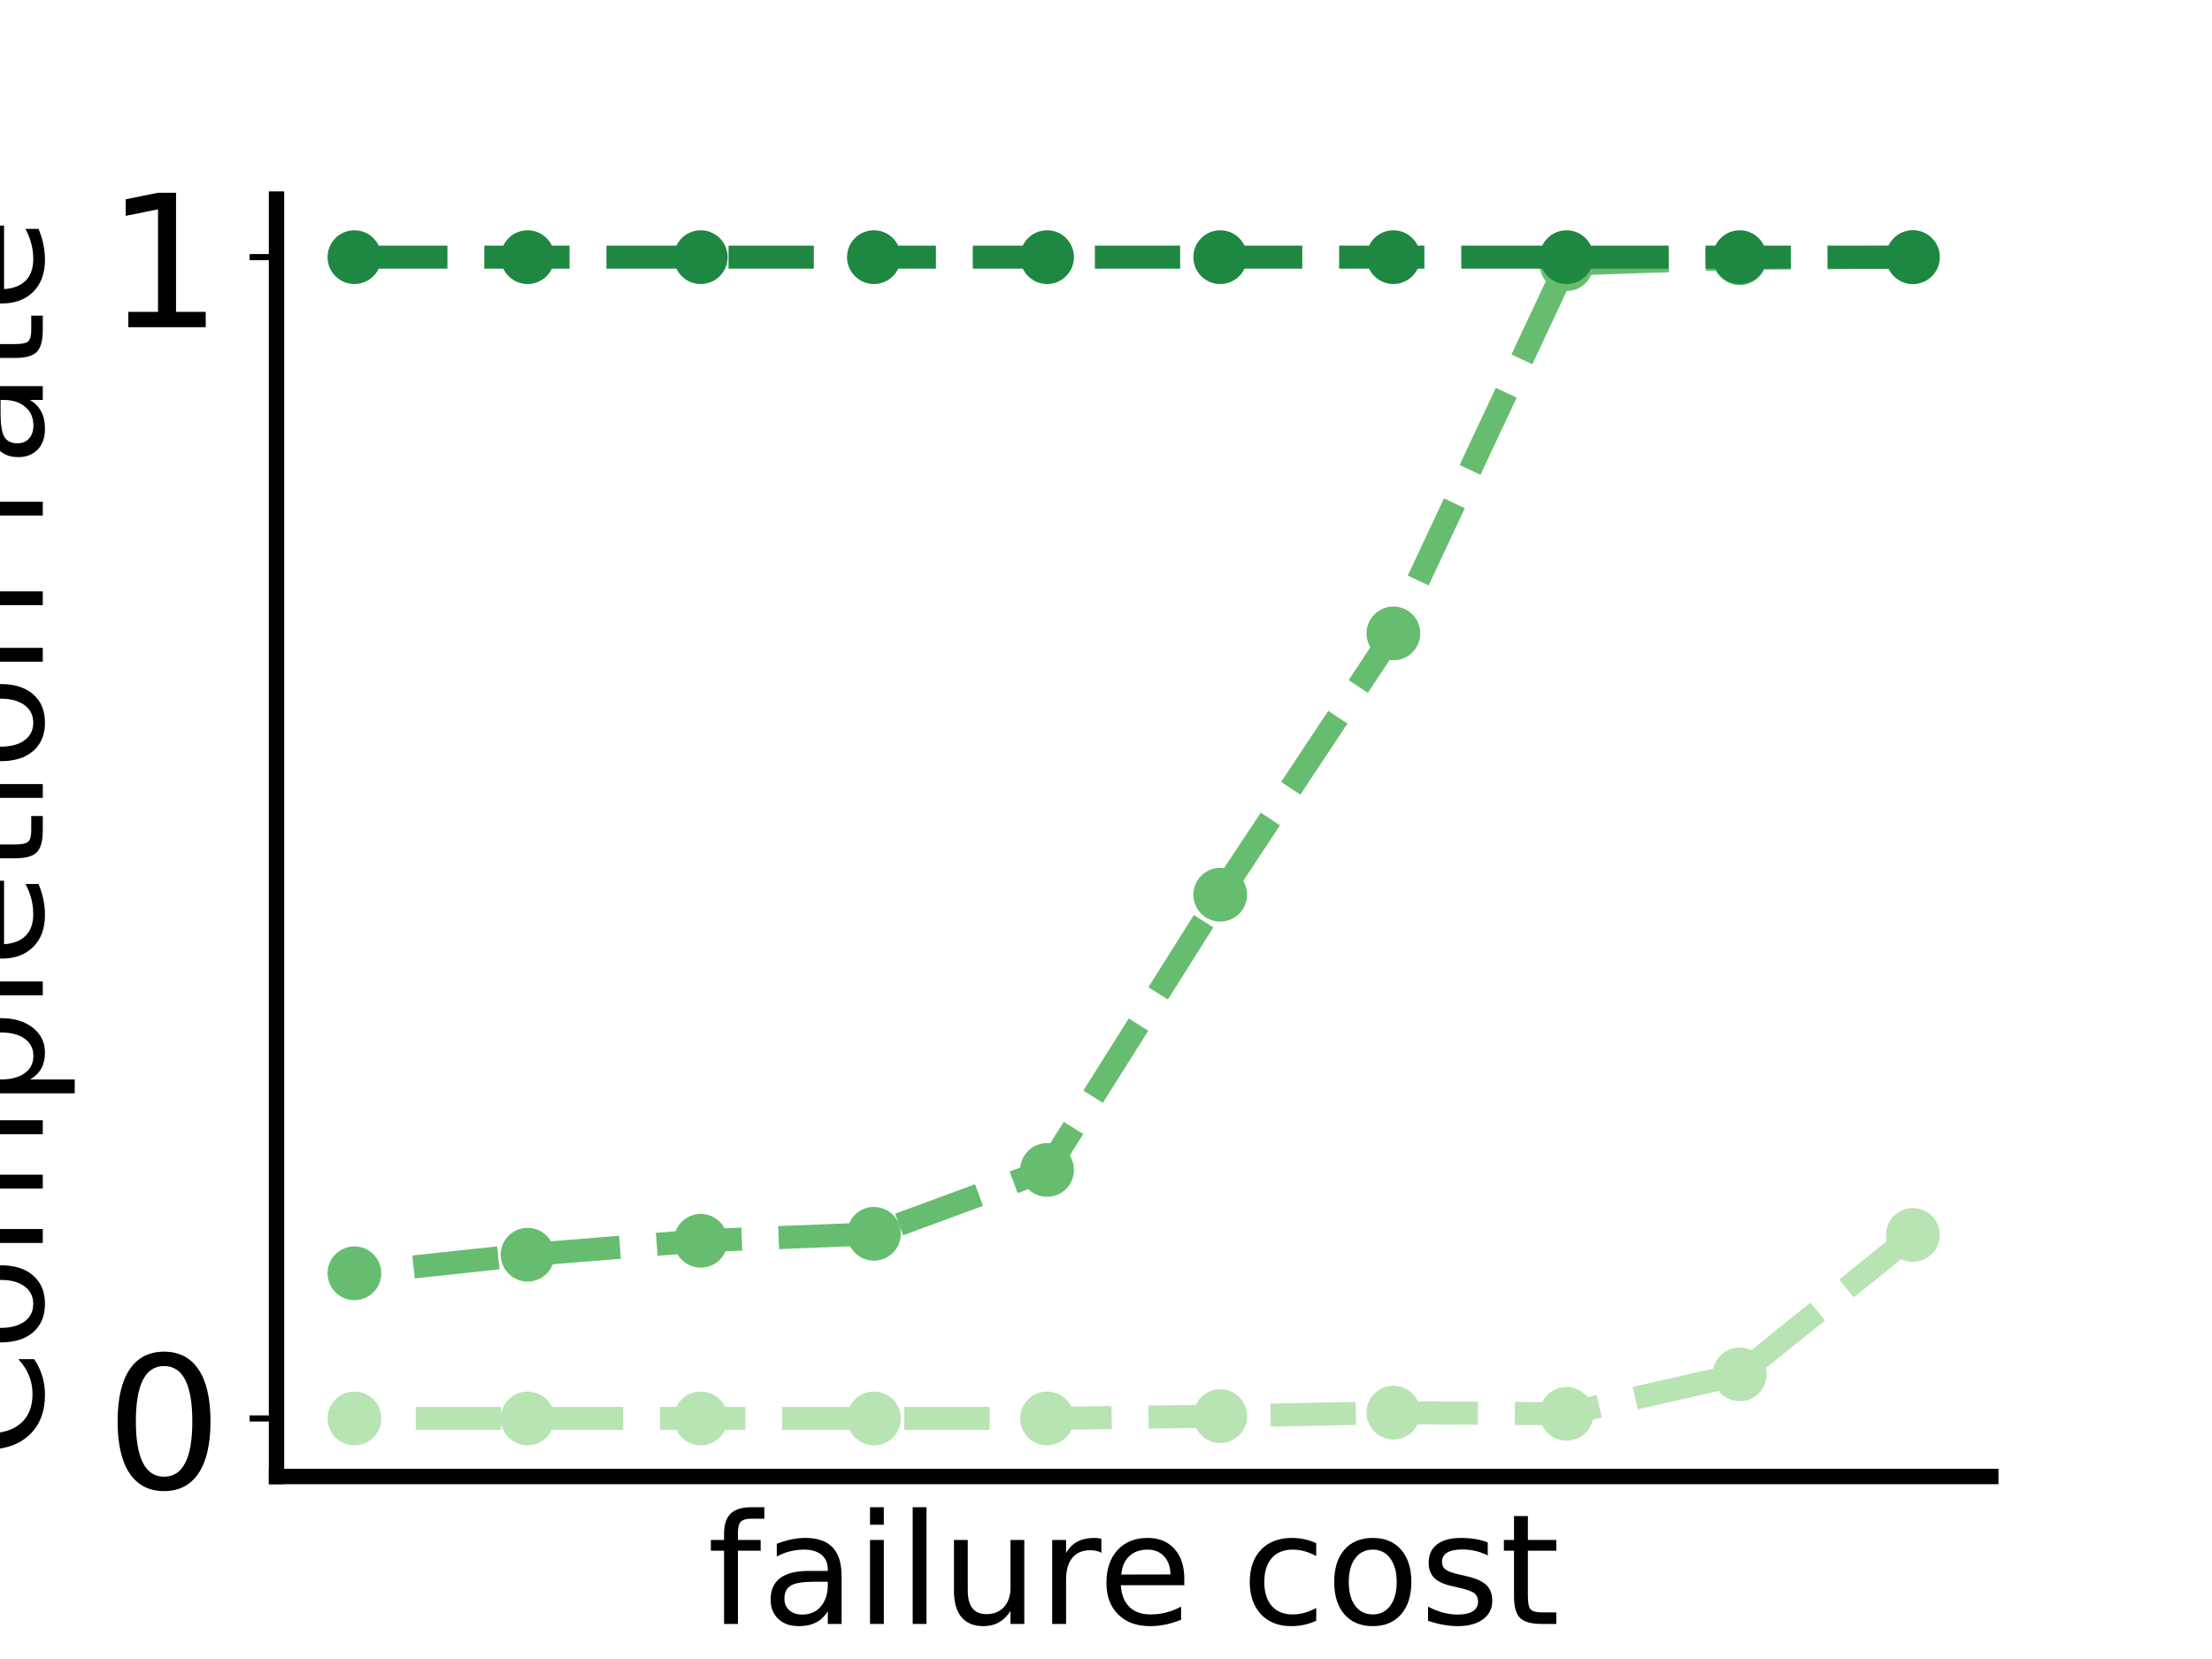
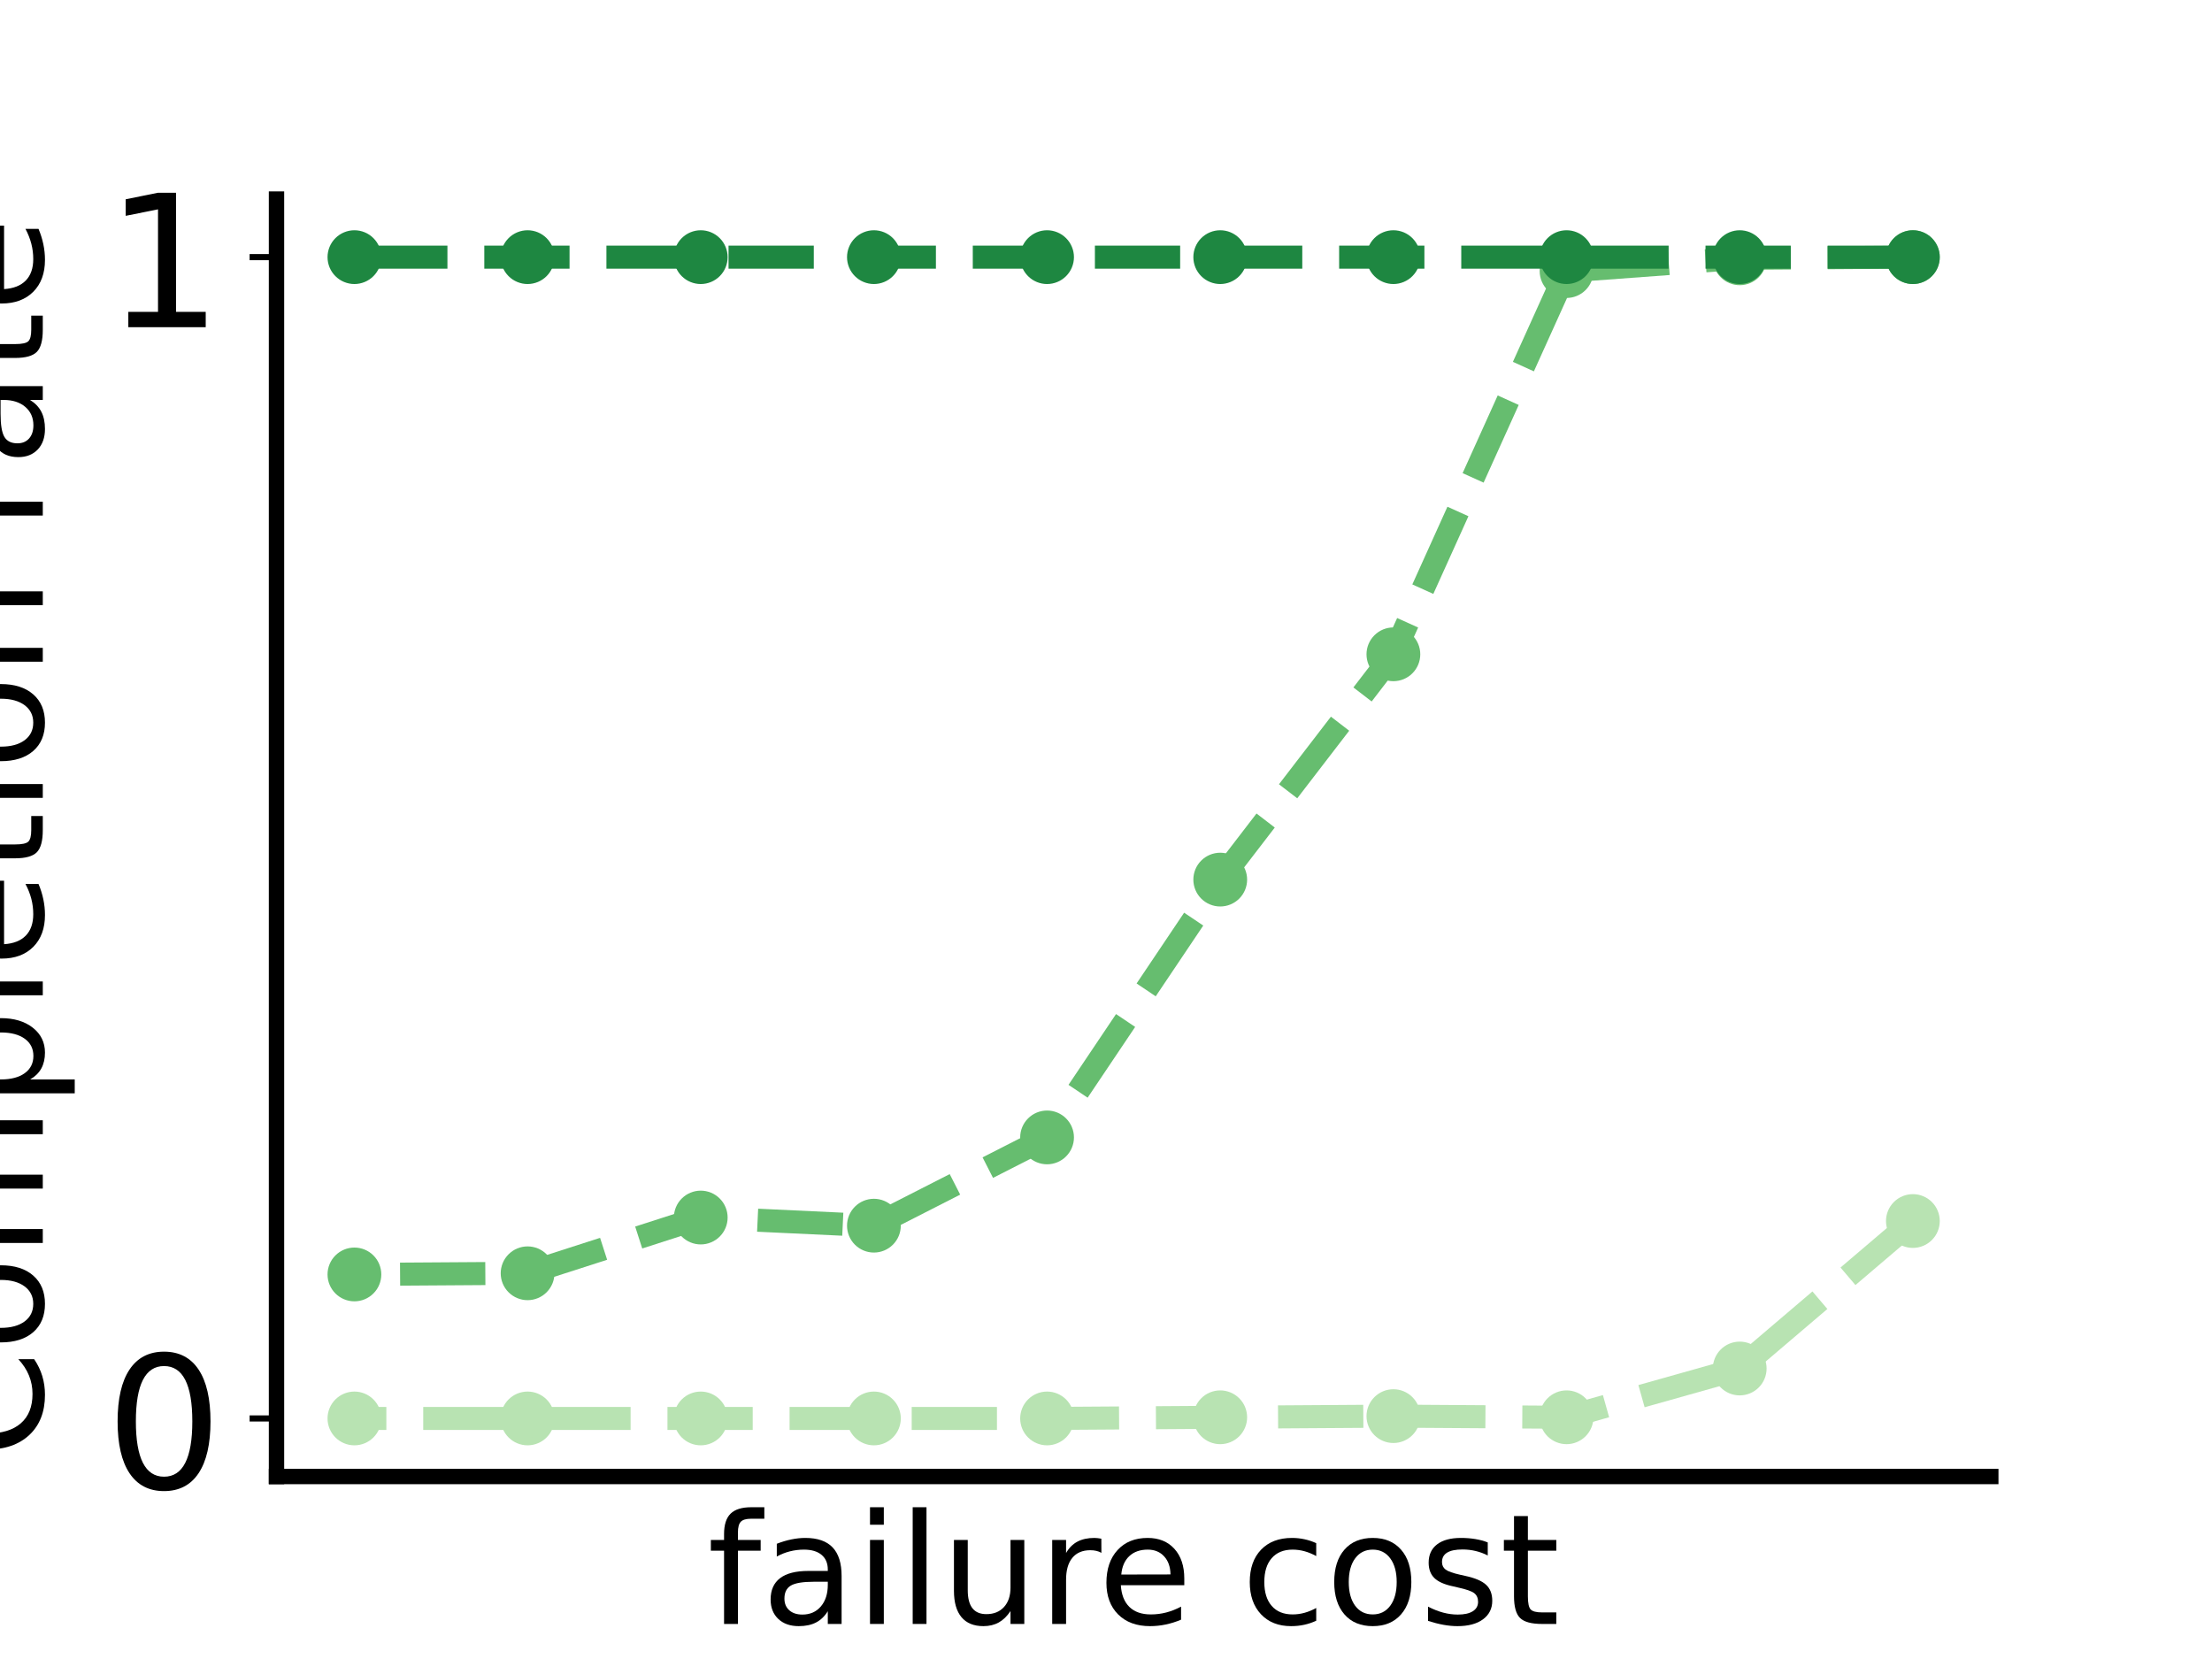
<svg xmlns="http://www.w3.org/2000/svg" xmlns:xlink="http://www.w3.org/1999/xlink" width="288pt" height="216pt" viewBox="0 0 288 216" version="1.1">
  <defs>
    <style type="text/css">*{stroke-linejoin: round; stroke-linecap: butt}</style>
  </defs>
  <g id="figure_1">
    <g id="patch_1">
      <path d="M 0 216  L 288 216  L 288 0  L 0 0  z " style="fill: #ffffff" />
    </g>
    <g id="axes_1">
      <g id="patch_2">
        <path d="M 36 192.24  L 259.2 192.24  L 259.2 25.92  L 36 25.92  z " style="fill: #ffffff" />
      </g>
      <g id="matplotlib.axis_1">
        <g id="text_1">
          <g transform="translate(92.09375 211.4369) scale(0.2 -0.2)">
            <defs>
              <path id="DejaVuSans-66" d="M 2375 4863  L 2375 4384  L 1825 4384  Q 1516 4384 1395 4259  Q 1275 4134 1275 3809  L 1275 3500  L 2222 3500  L 2222 3053  L 1275 3053  L 1275 0  L 697 0  L 697 3053  L 147 3053  L 147 3500  L 697 3500  L 697 3744  Q 697 4328 969 4595  Q 1241 4863 1831 4863  L 2375 4863  z " transform="scale(0.015625)" />
              <path id="DejaVuSans-61" d="M 2194 1759  Q 1497 1759 1228 1600  Q 959 1441 959 1056  Q 959 750 1161 570  Q 1363 391 1709 391  Q 2188 391 2477 730  Q 2766 1069 2766 1631  L 2766 1759  L 2194 1759  z M 3341 1997  L 3341 0  L 2766 0  L 2766 531  Q 2569 213 2275 61  Q 1981 -91 1556 -91  Q 1019 -91 701 211  Q 384 513 384 1019  Q 384 1609 779 1909  Q 1175 2209 1959 2209  L 2766 2209  L 2766 2266  Q 2766 2663 2505 2880  Q 2244 3097 1772 3097  Q 1472 3097 1187 3025  Q 903 2953 641 2809  L 641 3341  Q 956 3463 1253 3523  Q 1550 3584 1831 3584  Q 2591 3584 2966 3190  Q 3341 2797 3341 1997  z " transform="scale(0.015625)" />
              <path id="DejaVuSans-69" d="M 603 3500  L 1178 3500  L 1178 0  L 603 0  L 603 3500  z M 603 4863  L 1178 4863  L 1178 4134  L 603 4134  L 603 4863  z " transform="scale(0.015625)" />
              <path id="DejaVuSans-6c" d="M 603 4863  L 1178 4863  L 1178 0  L 603 0  L 603 4863  z " transform="scale(0.015625)" />
              <path id="DejaVuSans-75" d="M 544 1381  L 544 3500  L 1119 3500  L 1119 1403  Q 1119 906 1312 657  Q 1506 409 1894 409  Q 2359 409 2629 706  Q 2900 1003 2900 1516  L 2900 3500  L 3475 3500  L 3475 0  L 2900 0  L 2900 538  Q 2691 219 2414 64  Q 2138 -91 1772 -91  Q 1169 -91 856 284  Q 544 659 544 1381  z M 1991 3584  L 1991 3584  z " transform="scale(0.015625)" />
              <path id="DejaVuSans-72" d="M 2631 2963  Q 2534 3019 2420 3045  Q 2306 3072 2169 3072  Q 1681 3072 1420 2755  Q 1159 2438 1159 1844  L 1159 0  L 581 0  L 581 3500  L 1159 3500  L 1159 2956  Q 1341 3275 1631 3429  Q 1922 3584 2338 3584  Q 2397 3584 2469 3576  Q 2541 3569 2628 3553  L 2631 2963  z " transform="scale(0.015625)" />
              <path id="DejaVuSans-65" d="M 3597 1894  L 3597 1613  L 953 1613  Q 991 1019 1311 708  Q 1631 397 2203 397  Q 2534 397 2845 478  Q 3156 559 3463 722  L 3463 178  Q 3153 47 2828 -22  Q 2503 -91 2169 -91  Q 1331 -91 842 396  Q 353 884 353 1716  Q 353 2575 817 3079  Q 1281 3584 2069 3584  Q 2775 3584 3186 3129  Q 3597 2675 3597 1894  z M 3022 2063  Q 3016 2534 2758 2815  Q 2500 3097 2075 3097  Q 1594 3097 1305 2825  Q 1016 2553 972 2059  L 3022 2063  z " transform="scale(0.015625)" />
              <path id="DejaVuSans-20" transform="scale(0.015625)" />
              <path id="DejaVuSans-63" d="M 3122 3366  L 3122 2828  Q 2878 2963 2633 3030  Q 2388 3097 2138 3097  Q 1578 3097 1268 2742  Q 959 2388 959 1747  Q 959 1106 1268 751  Q 1578 397 2138 397  Q 2388 397 2633 464  Q 2878 531 3122 666  L 3122 134  Q 2881 22 2623 -34  Q 2366 -91 2075 -91  Q 1284 -91 818 406  Q 353 903 353 1747  Q 353 2603 823 3093  Q 1294 3584 2113 3584  Q 2378 3584 2631 3529  Q 2884 3475 3122 3366  z " transform="scale(0.015625)" />
              <path id="DejaVuSans-6f" d="M 1959 3097  Q 1497 3097 1228 2736  Q 959 2375 959 1747  Q 959 1119 1226 758  Q 1494 397 1959 397  Q 2419 397 2687 759  Q 2956 1122 2956 1747  Q 2956 2369 2687 2733  Q 2419 3097 1959 3097  z M 1959 3584  Q 2709 3584 3137 3096  Q 3566 2609 3566 1747  Q 3566 888 3137 398  Q 2709 -91 1959 -91  Q 1206 -91 779 398  Q 353 888 353 1747  Q 353 2609 779 3096  Q 1206 3584 1959 3584  z " transform="scale(0.015625)" />
              <path id="DejaVuSans-73" d="M 2834 3397  L 2834 2853  Q 2591 2978 2328 3040  Q 2066 3103 1784 3103  Q 1356 3103 1142 2972  Q 928 2841 928 2578  Q 928 2378 1081 2264  Q 1234 2150 1697 2047  L 1894 2003  Q 2506 1872 2764 1633  Q 3022 1394 3022 966  Q 3022 478 2636 193  Q 2250 -91 1575 -91  Q 1294 -91 989 -36  Q 684 19 347 128  L 347 722  Q 666 556 975 473  Q 1284 391 1588 391  Q 1994 391 2212 530  Q 2431 669 2431 922  Q 2431 1156 2273 1281  Q 2116 1406 1581 1522  L 1381 1569  Q 847 1681 609 1914  Q 372 2147 372 2553  Q 372 3047 722 3315  Q 1072 3584 1716 3584  Q 2034 3584 2315 3537  Q 2597 3491 2834 3397  z " transform="scale(0.015625)" />
              <path id="DejaVuSans-74" d="M 1172 4494  L 1172 3500  L 2356 3500  L 2356 3053  L 1172 3053  L 1172 1153  Q 1172 725 1289 603  Q 1406 481 1766 481  L 2356 481  L 2356 0  L 1766 0  Q 1100 0 847 248  Q 594 497 594 1153  L 594 3053  L 172 3053  L 172 3500  L 594 3500  L 594 4494  L 1172 4494  z " transform="scale(0.015625)" />
            </defs>
            <use xlink:href="#DejaVuSans-66" />
            <use xlink:href="#DejaVuSans-61" x="35.205" />
            <use xlink:href="#DejaVuSans-69" x="96.484" />
            <use xlink:href="#DejaVuSans-6c" x="124.268" />
            <use xlink:href="#DejaVuSans-75" x="152.051" />
            <use xlink:href="#DejaVuSans-72" x="215.43" />
            <use xlink:href="#DejaVuSans-65" x="254.293" />
            <use xlink:href="#DejaVuSans-20" x="315.816" />
            <use xlink:href="#DejaVuSans-63" x="347.604" />
            <use xlink:href="#DejaVuSans-6f" x="402.584" />
            <use xlink:href="#DejaVuSans-73" x="463.766" />
            <use xlink:href="#DejaVuSans-74" x="515.865" />
          </g>
        </g>
      </g>
      <g id="matplotlib.axis_2">
        <g id="ytick_1">
          <g id="line2d_1">
            <defs>
-               <path id="me2a0ddbf56" d="M 0 0  L -3.5 0  " style="stroke: #000000; stroke-width: 0.8" />
+               <path id="mdacfc493e3" d="M 0 0  L -3.5 0  " style="stroke: #000000; stroke-width: 0.8" />
            </defs>
            <g>
-               <use xlink:href="#me2a0ddbf56" x="36" y="184.68" style="stroke: #000000; stroke-width: 0.8" />
+               <use xlink:href="#mdacfc493e3" x="36" y="184.68" style="stroke: #000000; stroke-width: 0.8" />
            </g>
          </g>
          <g id="text_2">
            <g transform="translate(13.73 193.7981) scale(0.24 -0.24)">
              <defs>
                <path id="DejaVuSans-30" d="M 2034 4250  Q 1547 4250 1301 3770  Q 1056 3291 1056 2328  Q 1056 1369 1301 889  Q 1547 409 2034 409  Q 2525 409 2770 889  Q 3016 1369 3016 2328  Q 3016 3291 2770 3770  Q 2525 4250 2034 4250  z M 2034 4750  Q 2819 4750 3233 4129  Q 3647 3509 3647 2328  Q 3647 1150 3233 529  Q 2819 -91 2034 -91  Q 1250 -91 836 529  Q 422 1150 422 2328  Q 422 3509 836 4129  Q 1250 4750 2034 4750  z " transform="scale(0.015625)" />
              </defs>
              <use xlink:href="#DejaVuSans-30" />
            </g>
          </g>
        </g>
        <g id="ytick_2">
          <g id="line2d_2">
            <g>
-               <use xlink:href="#me2a0ddbf56" x="36" y="33.48" style="stroke: #000000; stroke-width: 0.8" />
+               <use xlink:href="#mdacfc493e3" x="36" y="33.48" style="stroke: #000000; stroke-width: 0.8" />
            </g>
          </g>
          <g id="text_3">
            <g transform="translate(13.73 42.59813) scale(0.24 -0.24)">
              <defs>
                <path id="DejaVuSans-31" d="M 794 531  L 1825 531  L 1825 4091  L 703 3866  L 703 4441  L 1819 4666  L 2450 4666  L 2450 531  L 3481 531  L 3481 0  L 794 0  L 794 531  z " transform="scale(0.015625)" />
              </defs>
              <use xlink:href="#DejaVuSans-31" />
            </g>
          </g>
        </g>
        <g id="text_4">
          <g transform="translate(5.570625 189.8472) rotate(-90) scale(0.2 -0.2)">
            <defs>
              <path id="DejaVuSans-43" d="M 4122 4306  L 4122 3641  Q 3803 3938 3442 4084  Q 3081 4231 2675 4231  Q 1875 4231 1450 3742  Q 1025 3253 1025 2328  Q 1025 1406 1450 917  Q 1875 428 2675 428  Q 3081 428 3442 575  Q 3803 722 4122 1019  L 4122 359  Q 3791 134 3420 21  Q 3050 -91 2638 -91  Q 1578 -91 968 557  Q 359 1206 359 2328  Q 359 3453 968 4101  Q 1578 4750 2638 4750  Q 3056 4750 3426 4639  Q 3797 4528 4122 4306  z " transform="scale(0.015625)" />
              <path id="DejaVuSans-6d" d="M 3328 2828  Q 3544 3216 3844 3400  Q 4144 3584 4550 3584  Q 5097 3584 5394 3201  Q 5691 2819 5691 2113  L 5691 0  L 5113 0  L 5113 2094  Q 5113 2597 4934 2840  Q 4756 3084 4391 3084  Q 3944 3084 3684 2787  Q 3425 2491 3425 1978  L 3425 0  L 2847 0  L 2847 2094  Q 2847 2600 2669 2842  Q 2491 3084 2119 3084  Q 1678 3084 1418 2786  Q 1159 2488 1159 1978  L 1159 0  L 581 0  L 581 3500  L 1159 3500  L 1159 2956  Q 1356 3278 1631 3431  Q 1906 3584 2284 3584  Q 2666 3584 2933 3390  Q 3200 3197 3328 2828  z " transform="scale(0.015625)" />
              <path id="DejaVuSans-70" d="M 1159 525  L 1159 -1331  L 581 -1331  L 581 3500  L 1159 3500  L 1159 2969  Q 1341 3281 1617 3432  Q 1894 3584 2278 3584  Q 2916 3584 3314 3078  Q 3713 2572 3713 1747  Q 3713 922 3314 415  Q 2916 -91 2278 -91  Q 1894 -91 1617 61  Q 1341 213 1159 525  z M 3116 1747  Q 3116 2381 2855 2742  Q 2594 3103 2138 3103  Q 1681 3103 1420 2742  Q 1159 2381 1159 1747  Q 1159 1113 1420 752  Q 1681 391 2138 391  Q 2594 391 2855 752  Q 3116 1113 3116 1747  z " transform="scale(0.015625)" />
              <path id="DejaVuSans-6e" d="M 3513 2113  L 3513 0  L 2938 0  L 2938 2094  Q 2938 2591 2744 2837  Q 2550 3084 2163 3084  Q 1697 3084 1428 2787  Q 1159 2491 1159 1978  L 1159 0  L 581 0  L 581 3500  L 1159 3500  L 1159 2956  Q 1366 3272 1645 3428  Q 1925 3584 2291 3584  Q 2894 3584 3203 3211  Q 3513 2838 3513 2113  z " transform="scale(0.015625)" />
            </defs>
            <use xlink:href="#DejaVuSans-43" />
            <use xlink:href="#DejaVuSans-6f" x="69.824" />
            <use xlink:href="#DejaVuSans-6d" x="131.006" />
            <use xlink:href="#DejaVuSans-70" x="228.418" />
            <use xlink:href="#DejaVuSans-6c" x="291.895" />
            <use xlink:href="#DejaVuSans-65" x="319.678" />
            <use xlink:href="#DejaVuSans-74" x="381.201" />
            <use xlink:href="#DejaVuSans-69" x="420.41" />
            <use xlink:href="#DejaVuSans-6f" x="448.193" />
            <use xlink:href="#DejaVuSans-6e" x="509.375" />
            <use xlink:href="#DejaVuSans-20" x="572.754" />
            <use xlink:href="#DejaVuSans-72" x="604.541" />
            <use xlink:href="#DejaVuSans-61" x="645.654" />
            <use xlink:href="#DejaVuSans-74" x="706.934" />
            <use xlink:href="#DejaVuSans-65" x="746.143" />
          </g>
        </g>
      </g>
      <g id="line2d_3">
-         <path d="M 249.055 160.79  L 226.509 178.934  L 203.964 184.075  L 181.418 183.924  L 158.873 184.378  L 136.327 184.68  L 113.782 184.68  L 91.236 184.68  L 68.691 184.68  L 46.145 184.68  " clip-path="url(#pc41a746fa1)" style="fill: none; stroke-dasharray: 11.1,4.8; stroke-dashoffset: 0; stroke: #b8e3b2; stroke-width: 3" />
+         <path d="M 249.055 158.976  L 226.509 178.178  L 203.964 184.529  L 181.418 184.378  L 158.873 184.529  L 136.327 184.68  L 113.782 184.68  L 91.236 184.68  L 68.691 184.68  L 46.145 184.68  " clip-path="url(#p3667ba37a4)" style="fill: none; stroke-dasharray: 11.1,4.8; stroke-dashoffset: 0; stroke: #b8e3b2; stroke-width: 3" />
        <defs>
-           <path id="mf00c4a462b" d="M 0 3  C 0.796 3 1.559 2.684 2.121 2.121  C 2.684 1.559 3 0.796 3 0  C 3 -0.796 2.684 -1.559 2.121 -2.121  C 1.559 -2.684 0.796 -3 0 -3  C -0.796 -3 -1.559 -2.684 -2.121 -2.121  C -2.684 -1.559 -3 -0.796 -3 0  C -3 0.796 -2.684 1.559 -2.121 2.121  C -1.559 2.684 -0.796 3 0 3  z " style="stroke: #b8e3b2" />
+           <path id="ma612a3c3b3" d="M 0 3  C 0.796 3 1.559 2.684 2.121 2.121  C 2.684 1.559 3 0.796 3 0  C 3 -0.796 2.684 -1.559 2.121 -2.121  C 1.559 -2.684 0.796 -3 0 -3  C -0.796 -3 -1.559 -2.684 -2.121 -2.121  C -2.684 -1.559 -3 -0.796 -3 0  C -3 0.796 -2.684 1.559 -2.121 2.121  C -1.559 2.684 -0.796 3 0 3  z " style="stroke: #b8e3b2" />
        </defs>
-         <g clip-path="url(#pc41a746fa1)">
-           <use xlink:href="#mf00c4a462b" x="249.055" y="160.79" style="fill: #b8e3b2; stroke: #b8e3b2" />
-           <use xlink:href="#mf00c4a462b" x="226.509" y="178.934" style="fill: #b8e3b2; stroke: #b8e3b2" />
-           <use xlink:href="#mf00c4a462b" x="203.964" y="184.075" style="fill: #b8e3b2; stroke: #b8e3b2" />
-           <use xlink:href="#mf00c4a462b" x="181.418" y="183.924" style="fill: #b8e3b2; stroke: #b8e3b2" />
-           <use xlink:href="#mf00c4a462b" x="158.873" y="184.378" style="fill: #b8e3b2; stroke: #b8e3b2" />
-           <use xlink:href="#mf00c4a462b" x="136.327" y="184.68" style="fill: #b8e3b2; stroke: #b8e3b2" />
-           <use xlink:href="#mf00c4a462b" x="113.782" y="184.68" style="fill: #b8e3b2; stroke: #b8e3b2" />
-           <use xlink:href="#mf00c4a462b" x="91.236" y="184.68" style="fill: #b8e3b2; stroke: #b8e3b2" />
-           <use xlink:href="#mf00c4a462b" x="68.691" y="184.68" style="fill: #b8e3b2; stroke: #b8e3b2" />
-           <use xlink:href="#mf00c4a462b" x="46.145" y="184.68" style="fill: #b8e3b2; stroke: #b8e3b2" />
+         <g clip-path="url(#p3667ba37a4)">
+           <use xlink:href="#ma612a3c3b3" x="249.055" y="158.976" style="fill: #b8e3b2; stroke: #b8e3b2" />
+           <use xlink:href="#ma612a3c3b3" x="226.509" y="178.178" style="fill: #b8e3b2; stroke: #b8e3b2" />
+           <use xlink:href="#ma612a3c3b3" x="203.964" y="184.529" style="fill: #b8e3b2; stroke: #b8e3b2" />
+           <use xlink:href="#ma612a3c3b3" x="181.418" y="184.378" style="fill: #b8e3b2; stroke: #b8e3b2" />
+           <use xlink:href="#ma612a3c3b3" x="158.873" y="184.529" style="fill: #b8e3b2; stroke: #b8e3b2" />
+           <use xlink:href="#ma612a3c3b3" x="136.327" y="184.68" style="fill: #b8e3b2; stroke: #b8e3b2" />
+           <use xlink:href="#ma612a3c3b3" x="113.782" y="184.68" style="fill: #b8e3b2; stroke: #b8e3b2" />
+           <use xlink:href="#ma612a3c3b3" x="91.236" y="184.68" style="fill: #b8e3b2; stroke: #b8e3b2" />
+           <use xlink:href="#ma612a3c3b3" x="68.691" y="184.68" style="fill: #b8e3b2; stroke: #b8e3b2" />
+           <use xlink:href="#ma612a3c3b3" x="46.145" y="184.68" style="fill: #b8e3b2; stroke: #b8e3b2" />
        </g>
      </g>
      <g id="line2d_4">
-         <path d="M 249.055 33.48  L 226.509 33.631  L 203.964 34.387  L 181.418 82.469  L 158.873 116.489  L 136.327 152.323  L 113.782 160.639  L 91.236 161.546  L 68.691 163.361  L 46.145 165.78  " clip-path="url(#pc41a746fa1)" style="fill: none; stroke-dasharray: 11.1,4.8; stroke-dashoffset: 0; stroke: #66bd6f; stroke-width: 3" />
+         <path d="M 249.055 33.48  L 226.509 33.631  L 203.964 35.294  L 181.418 85.19  L 158.873 114.523  L 136.327 148.09  L 113.782 159.581  L 91.236 158.522  L 68.691 165.78  L 46.145 165.931  " clip-path="url(#p3667ba37a4)" style="fill: none; stroke-dasharray: 11.1,4.8; stroke-dashoffset: 0; stroke: #66bd6f; stroke-width: 3" />
        <defs>
-           <path id="m7264763491" d="M 0 3  C 0.796 3 1.559 2.684 2.121 2.121  C 2.684 1.559 3 0.796 3 0  C 3 -0.796 2.684 -1.559 2.121 -2.121  C 1.559 -2.684 0.796 -3 0 -3  C -0.796 -3 -1.559 -2.684 -2.121 -2.121  C -2.684 -1.559 -3 -0.796 -3 0  C -3 0.796 -2.684 1.559 -2.121 2.121  C -1.559 2.684 -0.796 3 0 3  z " style="stroke: #66bd6f" />
+           <path id="m9c54c944ce" d="M 0 3  C 0.796 3 1.559 2.684 2.121 2.121  C 2.684 1.559 3 0.796 3 0  C 3 -0.796 2.684 -1.559 2.121 -2.121  C 1.559 -2.684 0.796 -3 0 -3  C -0.796 -3 -1.559 -2.684 -2.121 -2.121  C -2.684 -1.559 -3 -0.796 -3 0  C -3 0.796 -2.684 1.559 -2.121 2.121  C -1.559 2.684 -0.796 3 0 3  z " style="stroke: #66bd6f" />
        </defs>
-         <g clip-path="url(#pc41a746fa1)">
-           <use xlink:href="#m7264763491" x="249.055" y="33.48" style="fill: #66bd6f; stroke: #66bd6f" />
-           <use xlink:href="#m7264763491" x="226.509" y="33.631" style="fill: #66bd6f; stroke: #66bd6f" />
-           <use xlink:href="#m7264763491" x="203.964" y="34.387" style="fill: #66bd6f; stroke: #66bd6f" />
-           <use xlink:href="#m7264763491" x="181.418" y="82.469" style="fill: #66bd6f; stroke: #66bd6f" />
-           <use xlink:href="#m7264763491" x="158.873" y="116.489" style="fill: #66bd6f; stroke: #66bd6f" />
-           <use xlink:href="#m7264763491" x="136.327" y="152.323" style="fill: #66bd6f; stroke: #66bd6f" />
-           <use xlink:href="#m7264763491" x="113.782" y="160.639" style="fill: #66bd6f; stroke: #66bd6f" />
-           <use xlink:href="#m7264763491" x="91.236" y="161.546" style="fill: #66bd6f; stroke: #66bd6f" />
-           <use xlink:href="#m7264763491" x="68.691" y="163.361" style="fill: #66bd6f; stroke: #66bd6f" />
-           <use xlink:href="#m7264763491" x="46.145" y="165.78" style="fill: #66bd6f; stroke: #66bd6f" />
+         <g clip-path="url(#p3667ba37a4)">
+           <use xlink:href="#m9c54c944ce" x="249.055" y="33.48" style="fill: #66bd6f; stroke: #66bd6f" />
+           <use xlink:href="#m9c54c944ce" x="226.509" y="33.631" style="fill: #66bd6f; stroke: #66bd6f" />
+           <use xlink:href="#m9c54c944ce" x="203.964" y="35.294" style="fill: #66bd6f; stroke: #66bd6f" />
+           <use xlink:href="#m9c54c944ce" x="181.418" y="85.19" style="fill: #66bd6f; stroke: #66bd6f" />
+           <use xlink:href="#m9c54c944ce" x="158.873" y="114.523" style="fill: #66bd6f; stroke: #66bd6f" />
+           <use xlink:href="#m9c54c944ce" x="136.327" y="148.09" style="fill: #66bd6f; stroke: #66bd6f" />
+           <use xlink:href="#m9c54c944ce" x="113.782" y="159.581" style="fill: #66bd6f; stroke: #66bd6f" />
+           <use xlink:href="#m9c54c944ce" x="91.236" y="158.522" style="fill: #66bd6f; stroke: #66bd6f" />
+           <use xlink:href="#m9c54c944ce" x="68.691" y="165.78" style="fill: #66bd6f; stroke: #66bd6f" />
+           <use xlink:href="#m9c54c944ce" x="46.145" y="165.931" style="fill: #66bd6f; stroke: #66bd6f" />
        </g>
      </g>
      <g id="line2d_5">
-         <path d="M 249.055 33.48  L 226.509 33.48  L 203.964 33.48  L 181.418 33.48  L 158.873 33.48  L 136.327 33.48  L 113.782 33.48  L 91.236 33.48  L 68.691 33.48  L 46.145 33.48  " clip-path="url(#pc41a746fa1)" style="fill: none; stroke-dasharray: 11.1,4.8; stroke-dashoffset: 0; stroke: #1e8741; stroke-width: 3" />
+         <path d="M 249.055 33.48  L 226.509 33.48  L 203.964 33.48  L 181.418 33.48  L 158.873 33.48  L 136.327 33.48  L 113.782 33.48  L 91.236 33.48  L 68.691 33.48  L 46.145 33.48  " clip-path="url(#p3667ba37a4)" style="fill: none; stroke-dasharray: 11.1,4.8; stroke-dashoffset: 0; stroke: #1e8741; stroke-width: 3" />
        <defs>
-           <path id="m2ab6e9a76e" d="M 0 3  C 0.796 3 1.559 2.684 2.121 2.121  C 2.684 1.559 3 0.796 3 0  C 3 -0.796 2.684 -1.559 2.121 -2.121  C 1.559 -2.684 0.796 -3 0 -3  C -0.796 -3 -1.559 -2.684 -2.121 -2.121  C -2.684 -1.559 -3 -0.796 -3 0  C -3 0.796 -2.684 1.559 -2.121 2.121  C -1.559 2.684 -0.796 3 0 3  z " style="stroke: #1e8741" />
+           <path id="m2d6e18042d" d="M 0 3  C 0.796 3 1.559 2.684 2.121 2.121  C 2.684 1.559 3 0.796 3 0  C 3 -0.796 2.684 -1.559 2.121 -2.121  C 1.559 -2.684 0.796 -3 0 -3  C -0.796 -3 -1.559 -2.684 -2.121 -2.121  C -2.684 -1.559 -3 -0.796 -3 0  C -3 0.796 -2.684 1.559 -2.121 2.121  C -1.559 2.684 -0.796 3 0 3  z " style="stroke: #1e8741" />
        </defs>
-         <g clip-path="url(#pc41a746fa1)">
-           <use xlink:href="#m2ab6e9a76e" x="249.055" y="33.48" style="fill: #1e8741; stroke: #1e8741" />
-           <use xlink:href="#m2ab6e9a76e" x="226.509" y="33.48" style="fill: #1e8741; stroke: #1e8741" />
-           <use xlink:href="#m2ab6e9a76e" x="203.964" y="33.48" style="fill: #1e8741; stroke: #1e8741" />
-           <use xlink:href="#m2ab6e9a76e" x="181.418" y="33.48" style="fill: #1e8741; stroke: #1e8741" />
-           <use xlink:href="#m2ab6e9a76e" x="158.873" y="33.48" style="fill: #1e8741; stroke: #1e8741" />
-           <use xlink:href="#m2ab6e9a76e" x="136.327" y="33.48" style="fill: #1e8741; stroke: #1e8741" />
-           <use xlink:href="#m2ab6e9a76e" x="113.782" y="33.48" style="fill: #1e8741; stroke: #1e8741" />
-           <use xlink:href="#m2ab6e9a76e" x="91.236" y="33.48" style="fill: #1e8741; stroke: #1e8741" />
-           <use xlink:href="#m2ab6e9a76e" x="68.691" y="33.48" style="fill: #1e8741; stroke: #1e8741" />
-           <use xlink:href="#m2ab6e9a76e" x="46.145" y="33.48" style="fill: #1e8741; stroke: #1e8741" />
+         <g clip-path="url(#p3667ba37a4)">
+           <use xlink:href="#m2d6e18042d" x="249.055" y="33.48" style="fill: #1e8741; stroke: #1e8741" />
+           <use xlink:href="#m2d6e18042d" x="226.509" y="33.48" style="fill: #1e8741; stroke: #1e8741" />
+           <use xlink:href="#m2d6e18042d" x="203.964" y="33.48" style="fill: #1e8741; stroke: #1e8741" />
+           <use xlink:href="#m2d6e18042d" x="181.418" y="33.48" style="fill: #1e8741; stroke: #1e8741" />
+           <use xlink:href="#m2d6e18042d" x="158.873" y="33.48" style="fill: #1e8741; stroke: #1e8741" />
+           <use xlink:href="#m2d6e18042d" x="136.327" y="33.48" style="fill: #1e8741; stroke: #1e8741" />
+           <use xlink:href="#m2d6e18042d" x="113.782" y="33.48" style="fill: #1e8741; stroke: #1e8741" />
+           <use xlink:href="#m2d6e18042d" x="91.236" y="33.48" style="fill: #1e8741; stroke: #1e8741" />
+           <use xlink:href="#m2d6e18042d" x="68.691" y="33.48" style="fill: #1e8741; stroke: #1e8741" />
+           <use xlink:href="#m2d6e18042d" x="46.145" y="33.48" style="fill: #1e8741; stroke: #1e8741" />
        </g>
      </g>
      <g id="patch_3">
        <path d="M 36 192.24  L 36 25.92  " style="fill: none; stroke: #000000; stroke-width: 2; stroke-linejoin: miter; stroke-linecap: square" />
      </g>
      <g id="patch_4">
        <path d="M 36 192.24  L 259.2 192.24  " style="fill: none; stroke: #000000; stroke-width: 2; stroke-linejoin: miter; stroke-linecap: square" />
      </g>
    </g>
  </g>
  <defs>
-     <clipPath id="pc41a746fa1">
+     <clipPath id="p3667ba37a4">
      <rect x="36" y="25.92" width="223.2" height="166.32" />
    </clipPath>
  </defs>
</svg>
